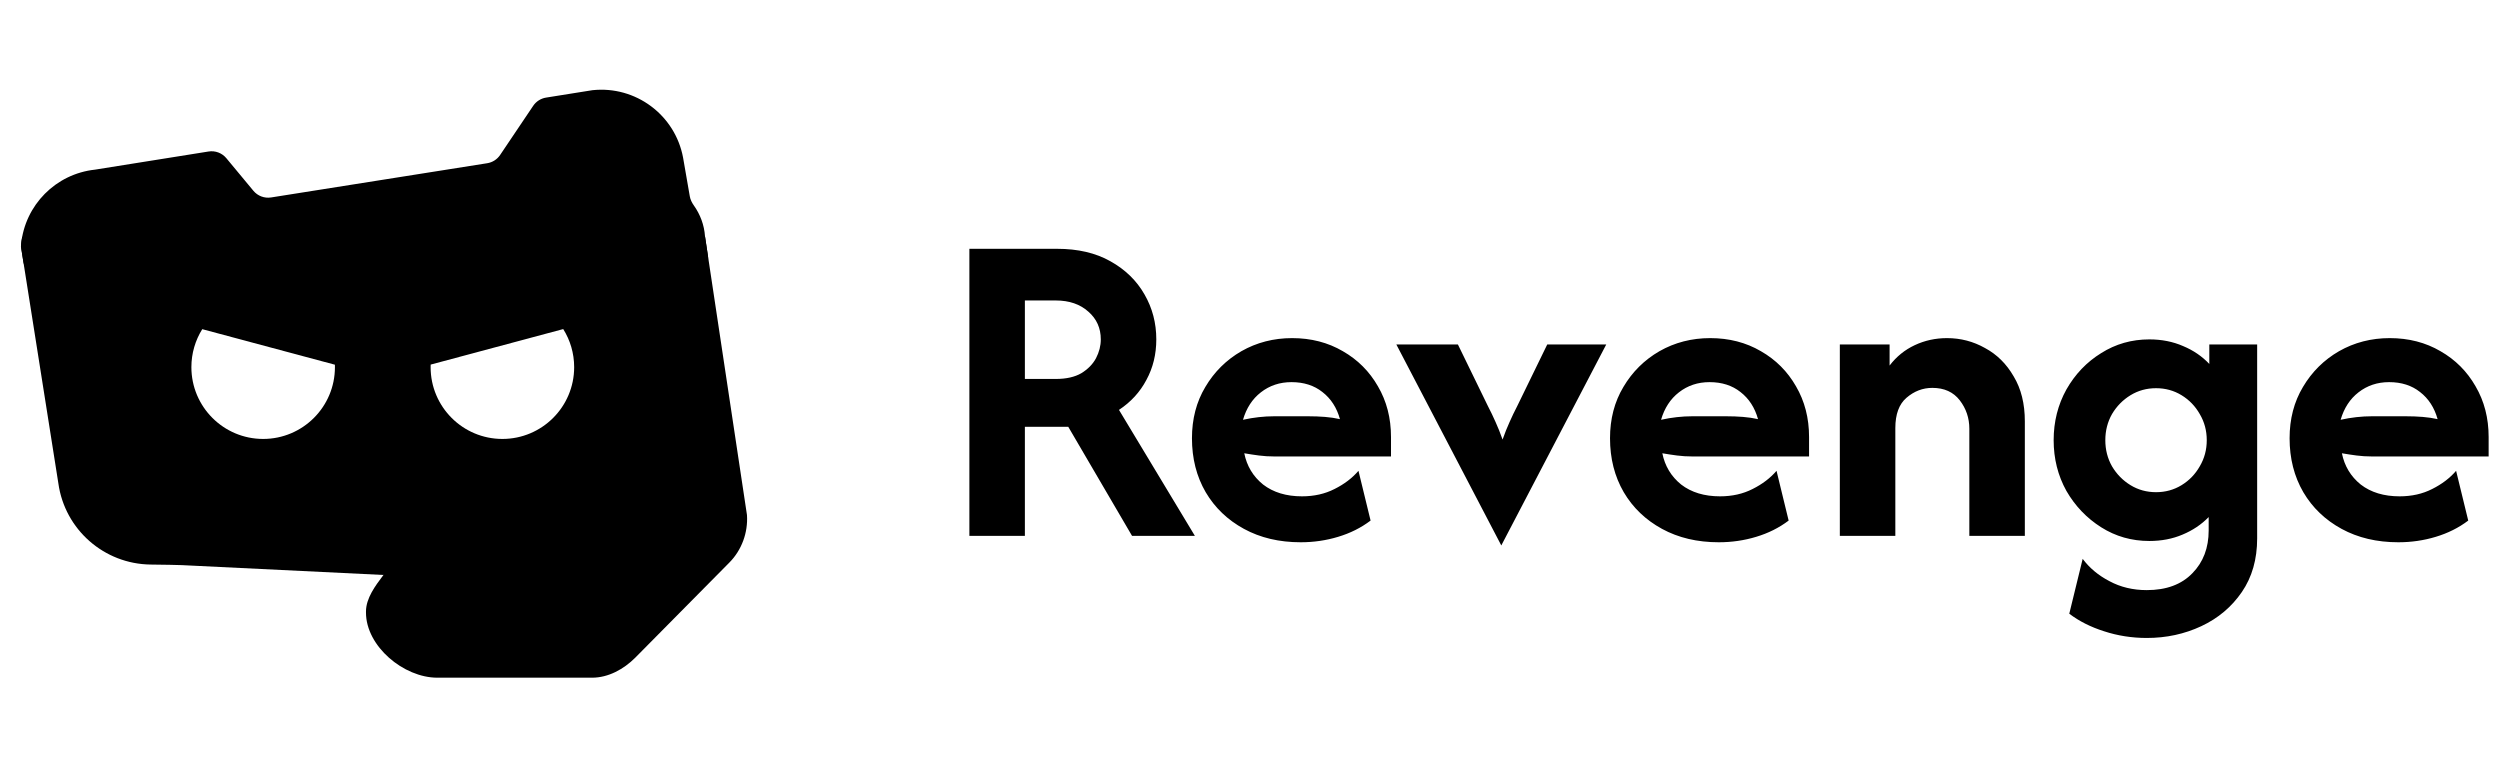
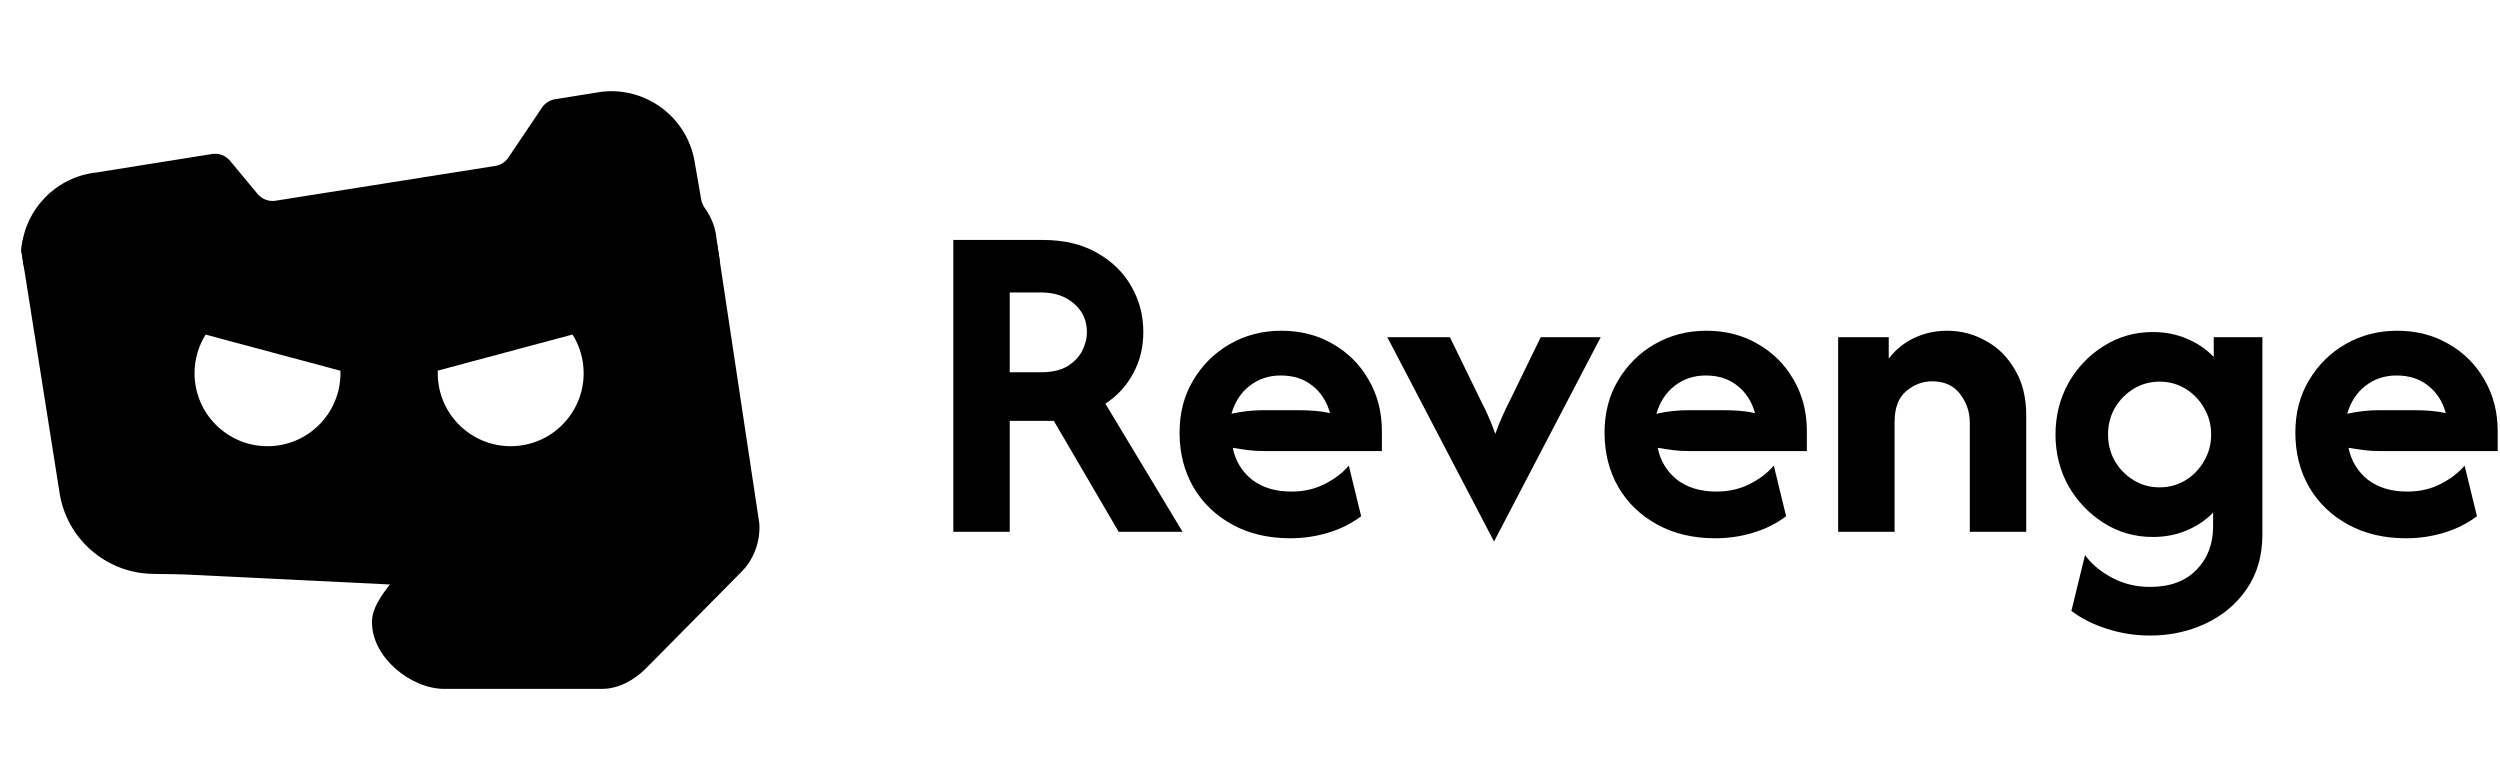
- <svg xmlns="http://www.w3.org/2000/svg" width="1045" height="320" viewBox="0 0 1045 320" fill="none">
+ <svg xmlns="http://www.w3.org/2000/svg" width="1028" height="320" viewBox="0 0 1028 320" fill="none">
  <path fill-rule="evenodd" clip-rule="evenodd" d="M9.27 99H294.723L312.234 215.273C312.723 222.597 310.021 229.993 304.839 235.184L265.514 274.935C260.741 279.717 254.27 283.273 247.514 283.273H182.786C168.723 283.273 152.981 270.126 152.981 256.073V255.61C152.981 250.056 156.895 244.851 160.088 240.605L160.088 240.605L160.288 240.339L75.994 236.224C73.994 236.135 69.008 236.055 62.99 235.984C43.523 235.762 27.114 221.37 24.403 202.09L8.75 103.006C8.847 101.648 9.022 100.311 9.27 99ZM84.546 137.592L139.983 152.446C139.994 152.788 140 153.132 140 153.477C140 170.045 126.568 183.477 110 183.477C93.431 183.477 80 170.045 80 153.477C80 147.643 81.665 142.198 84.546 137.592ZM180.019 152.4L235.429 137.553C238.325 142.168 240 147.627 240 153.477C240 170.045 226.568 183.477 210 183.477C193.431 183.477 180 170.045 180 153.477C180 153.116 180.006 152.757 180.019 152.4Z" fill="black" />
  <path fill-rule="evenodd" clip-rule="evenodd" d="M288.328 82.026C288.569 83.419 289.198 84.707 290.018 85.859C292.71 89.642 294.372 94.078 294.688 98.766L295.899 106.809C296.628 111.647 292.881 116 287.988 116H17.638C13.702 116 10.35 113.136 9.736 109.248L8.893 103.911C8.798 103.31 8.768 102.697 8.827 102.091C10.427 85.735 23.304 72.671 39.728 70.908L87.186 63.328C89.977 62.882 92.797 63.943 94.603 66.118L105.915 79.743C107.719 81.915 110.533 82.976 113.322 82.534L203.656 68.227C205.851 67.879 207.802 66.635 209.042 64.791L222.878 44.23C224.116 42.389 226.063 41.146 228.253 40.796L247.639 37.699C265.683 35.77 282.181 48.037 285.523 65.868L288.328 82.026Z" fill="black" />
-   <path d="M405.2 224V104H441.867C450.578 104 458 105.733 464.133 109.2C470.356 112.667 475.111 117.289 478.4 123.067C481.689 128.756 483.333 135.022 483.333 141.867C483.333 148.089 481.956 153.733 479.2 158.8C476.533 163.867 472.711 168.044 467.733 171.333L499.467 224H473.2L446.533 178.4H428.4V224H405.2ZM428.4 158.4H441.333C445.689 158.4 449.244 157.6 452 156C454.756 154.311 456.8 152.222 458.133 149.733C459.467 147.156 460.133 144.533 460.133 141.867C460.133 137.156 458.4 133.289 454.933 130.267C451.467 127.156 446.933 125.6 441.333 125.6H428.4V158.4ZM543.704 226.667C534.726 226.667 526.815 224.8 519.971 221.067C513.126 217.333 507.793 212.222 503.971 205.733C500.149 199.156 498.238 191.644 498.238 183.2C498.238 175.111 500.104 167.956 503.838 161.733C507.571 155.422 512.593 150.444 518.904 146.8C525.304 143.156 532.371 141.333 540.104 141.333C548.015 141.333 555.082 143.156 561.304 146.8C567.526 150.356 572.415 155.244 575.971 161.467C579.615 167.689 581.438 174.756 581.438 182.667V190.8H532.637C530.415 190.8 528.282 190.667 526.238 190.4C524.193 190.133 522.149 189.822 520.104 189.467C521.171 194.8 523.793 199.156 527.971 202.533C532.238 205.822 537.66 207.467 544.238 207.467C549.304 207.467 553.838 206.444 557.838 204.4C561.926 202.356 565.26 199.822 567.838 196.8L572.904 217.6C568.904 220.622 564.371 222.889 559.304 224.4C554.326 225.911 549.126 226.667 543.704 226.667ZM519.571 175.467C524.015 174.489 528.371 174 532.637 174H546.771C549.26 174 551.615 174.089 553.837 174.267C556.06 174.444 558.149 174.756 560.104 175.2C558.771 170.4 556.326 166.622 552.771 163.867C549.304 161.111 544.993 159.733 539.838 159.733C534.949 159.733 530.682 161.156 527.037 164C523.482 166.756 520.993 170.578 519.571 175.467ZM627.542 228L583.675 144H609.408L621.942 169.733C623.097 171.956 624.164 174.178 625.142 176.4C626.119 178.533 627.097 180.978 628.075 183.733C629.053 180.978 630.031 178.533 631.008 176.4C631.986 174.178 633.053 171.956 634.208 169.733L646.742 144H671.408L627.542 228ZM718.454 226.667C709.476 226.667 701.565 224.8 694.721 221.067C687.876 217.333 682.543 212.222 678.721 205.733C674.899 199.156 672.988 191.644 672.988 183.2C672.988 175.111 674.854 167.956 678.588 161.733C682.321 155.422 687.343 150.444 693.654 146.8C700.054 143.156 707.121 141.333 714.854 141.333C722.765 141.333 729.832 143.156 736.054 146.8C742.276 150.356 747.165 155.244 750.721 161.467C754.365 167.689 756.188 174.756 756.188 182.667V190.8H707.387C705.165 190.8 703.032 190.667 700.988 190.4C698.943 190.133 696.899 189.822 694.854 189.467C695.921 194.8 698.543 199.156 702.721 202.533C706.988 205.822 712.41 207.467 718.988 207.467C724.054 207.467 728.588 206.444 732.588 204.4C736.676 202.356 740.01 199.822 742.588 196.8L747.654 217.6C743.654 220.622 739.121 222.889 734.054 224.4C729.076 225.911 723.876 226.667 718.454 226.667ZM694.321 175.467C698.765 174.489 703.121 174 707.387 174H721.521C724.01 174 726.365 174.089 728.587 174.267C730.81 174.444 732.899 174.756 734.854 175.2C733.521 170.4 731.076 166.622 727.521 163.867C724.054 161.111 719.743 159.733 714.588 159.733C709.699 159.733 705.432 161.156 701.787 164C698.232 166.756 695.743 170.578 694.321 175.467ZM769.05 224V144H789.85V152.8C792.694 149.067 796.206 146.222 800.383 144.267C804.561 142.311 809.05 141.333 813.85 141.333C819.539 141.333 824.828 142.711 829.717 145.467C834.694 148.133 838.694 152.089 841.717 157.333C844.828 162.489 846.383 168.756 846.383 176.133V224H823.183V179.2C823.183 174.756 821.85 170.8 819.183 167.333C816.517 163.867 812.694 162.133 807.717 162.133C803.717 162.133 800.117 163.511 796.917 166.267C793.806 168.933 792.25 173.156 792.25 178.933V224H769.05ZM897.358 266.667C891.136 266.667 885.181 265.733 879.492 263.867C873.892 262.089 869.047 259.644 864.958 256.533L870.558 233.6C873.403 237.422 877.136 240.533 881.758 242.933C886.381 245.422 891.581 246.667 897.358 246.667C905.536 246.667 911.892 244.311 916.425 239.6C920.958 234.978 923.225 229.022 923.225 221.733V216.133C920.203 219.244 916.558 221.689 912.292 223.467C908.114 225.244 903.492 226.133 898.425 226.133C891.047 226.133 884.336 224.222 878.292 220.4C872.247 216.578 867.403 211.511 863.758 205.2C860.203 198.8 858.425 191.733 858.425 184C858.425 176.267 860.203 169.2 863.758 162.8C867.403 156.4 872.247 151.333 878.292 147.6C884.336 143.778 891.047 141.867 898.425 141.867C903.581 141.867 908.292 142.8 912.558 144.667C916.825 146.444 920.469 148.933 923.492 152.133V144H943.492V225.067C943.492 233.778 941.358 241.244 937.092 247.467C932.825 253.689 927.181 258.444 920.158 261.733C913.136 265.022 905.536 266.667 897.358 266.667ZM901.225 205.733C905.136 205.733 908.692 204.756 911.892 202.8C915.092 200.844 917.625 198.222 919.492 194.933C921.447 191.644 922.425 188 922.425 184C922.425 180 921.447 176.356 919.492 173.067C917.625 169.778 915.092 167.156 911.892 165.2C908.692 163.244 905.136 162.267 901.225 162.267C897.314 162.267 893.758 163.244 890.558 165.2C887.358 167.156 884.781 169.778 882.825 173.067C880.958 176.356 880.025 180 880.025 184C880.025 188 880.958 191.644 882.825 194.933C884.781 198.222 887.358 200.844 890.558 202.8C893.758 204.756 897.314 205.733 901.225 205.733ZM1002.52 226.667C993.539 226.667 985.628 224.8 978.783 221.067C971.939 217.333 966.606 212.222 962.783 205.733C958.961 199.156 957.05 191.644 957.05 183.2C957.05 175.111 958.917 167.956 962.65 161.733C966.383 155.422 971.406 150.444 977.717 146.8C984.117 143.156 991.183 141.333 998.917 141.333C1006.83 141.333 1013.89 143.156 1020.12 146.8C1026.34 150.356 1031.23 155.244 1034.78 161.467C1038.43 167.689 1040.25 174.756 1040.25 182.667V190.8H991.45C989.228 190.8 987.094 190.667 985.05 190.4C983.006 190.133 980.961 189.822 978.917 189.467C979.983 194.8 982.606 199.156 986.783 202.533C991.05 205.822 996.472 207.467 1003.05 207.467C1008.12 207.467 1012.65 206.444 1016.65 204.4C1020.74 202.356 1024.07 199.822 1026.65 196.8L1031.72 217.6C1027.72 220.622 1023.18 222.889 1018.12 224.4C1013.14 225.911 1007.94 226.667 1002.52 226.667ZM978.383 175.467C982.828 174.489 987.183 174 991.45 174H1005.58C1008.07 174 1010.43 174.089 1012.65 174.267C1014.87 174.444 1016.96 174.756 1018.92 175.2C1017.58 170.4 1015.14 166.622 1011.58 163.867C1008.12 161.111 1003.81 159.733 998.65 159.733C993.761 159.733 989.494 161.156 985.85 164C982.294 166.756 979.806 170.578 978.383 175.467Z" fill="black" />
+   <path d="M392 218.667V98.667H428.667C437.378 98.667 444.8 100.4 450.933 103.867C457.156 107.333 461.911 111.956 465.2 117.733C468.489 123.422 470.133 129.689 470.133 136.533C470.133 142.756 468.756 148.4 466 153.467C463.333 158.533 459.511 162.711 454.533 166L486.267 218.667H460L433.333 173.067H415.2V218.667H392ZM415.2 153.067H428.133C432.489 153.067 436.044 152.267 438.8 150.667C441.556 148.978 443.6 146.889 444.933 144.4C446.267 141.822 446.933 139.2 446.933 136.533C446.933 131.822 445.2 127.956 441.733 124.933C438.267 121.822 433.733 120.267 428.133 120.267H415.2V153.067Z" fill="black" />
+   <path d="M530.504 221.333C521.526 221.333 513.615 219.467 506.771 215.733C499.926 212 494.593 206.889 490.771 200.4C486.949 193.822 485.037 186.311 485.037 177.867C485.037 169.778 486.904 162.622 490.637 156.4C494.371 150.089 499.393 145.111 505.704 141.467C512.104 137.822 519.171 136 526.904 136C534.815 136 541.882 137.822 548.104 141.467C554.326 145.022 559.215 149.911 562.771 156.133C566.415 162.356 568.238 169.422 568.238 177.333V185.467H519.438C517.215 185.467 515.082 185.333 513.037 185.067C510.993 184.8 508.949 184.489 506.904 184.133C507.971 189.467 510.593 193.822 514.771 197.2C519.038 200.489 524.46 202.133 531.038 202.133C536.104 202.133 540.637 201.111 544.637 199.067C548.726 197.022 552.06 194.489 554.637 191.467L559.704 212.267C555.704 215.289 551.171 217.556 546.104 219.067C541.126 220.578 535.926 221.333 530.504 221.333ZM506.371 170.133C510.815 169.156 515.171 168.667 519.438 168.667H533.571C536.06 168.667 538.415 168.756 540.637 168.933C542.86 169.111 544.949 169.422 546.904 169.867C545.571 165.067 543.126 161.289 539.571 158.533C536.104 155.778 531.793 154.4 526.637 154.4C521.749 154.4 517.482 155.822 513.838 158.667C510.282 161.422 507.793 165.245 506.371 170.133Z" fill="black" />
+   <path d="M614.342 222.667L570.475 138.667H596.208L608.742 164.4C609.897 166.622 610.964 168.845 611.942 171.067C612.919 173.2 613.897 175.645 614.875 178.4C615.853 175.645 616.831 173.2 617.808 171.067C618.786 168.845 619.853 166.622 621.008 164.4L633.542 138.667H658.208L614.342 222.667Z" fill="black" />
+   <path d="M705.254 221.333C696.276 221.333 688.365 219.467 681.521 215.733C674.676 212 669.343 206.889 665.521 200.4C661.699 193.822 659.788 186.311 659.788 177.867C659.788 169.778 661.654 162.622 665.388 156.4C669.121 150.089 674.143 145.111 680.454 141.467C686.854 137.822 693.921 136 701.654 136C709.565 136 716.632 137.822 722.854 141.467C729.076 145.022 733.965 149.911 737.521 156.133C741.165 162.356 742.987 169.422 742.987 177.333V185.467H694.188C691.965 185.467 689.832 185.333 687.788 185.067C685.743 184.8 683.699 184.489 681.654 184.133C682.721 189.467 685.343 193.822 689.521 197.2C693.788 200.489 699.21 202.133 705.788 202.133C710.854 202.133 715.388 201.111 719.388 199.067C723.476 197.022 726.81 194.489 729.388 191.467L734.454 212.267C730.454 215.289 725.921 217.556 720.854 219.067C715.876 220.578 710.676 221.333 705.254 221.333ZM681.121 170.133C685.565 169.156 689.921 168.667 694.188 168.667H708.321C710.81 168.667 713.165 168.756 715.388 168.933C717.61 169.111 719.699 169.422 721.654 169.867C720.321 165.067 717.876 161.289 714.321 158.533C710.854 155.778 706.543 154.4 701.388 154.4C696.499 154.4 692.232 155.822 688.587 158.667C685.032 161.422 682.543 165.245 681.121 170.133Z" fill="black" />
+   <path d="M755.85 218.667V138.667H776.65V147.467C779.494 143.733 783.006 140.889 787.183 138.933C791.361 136.978 795.85 136 800.65 136C806.339 136 811.628 137.378 816.517 140.133C821.494 142.8 825.494 146.756 828.517 152C831.628 157.156 833.183 163.422 833.183 170.8V218.667H809.983V173.867C809.983 169.422 808.65 165.467 805.983 162C803.317 158.533 799.494 156.8 794.517 156.8C790.517 156.8 786.917 158.178 783.717 160.933C780.606 163.6 779.05 167.822 779.05 173.6V218.667H755.85Z" fill="black" />
+   <path d="M884.158 261.333C877.936 261.333 871.981 260.4 866.292 258.533C860.692 256.756 855.847 254.311 851.758 251.2L857.358 228.267C860.203 232.089 863.936 235.2 868.558 237.6C873.181 240.089 878.381 241.333 884.158 241.333C892.336 241.333 898.692 238.978 903.225 234.267C907.758 229.645 910.025 223.689 910.025 216.4V210.8C907.003 213.911 903.358 216.356 899.092 218.133C894.914 219.911 890.292 220.8 885.225 220.8C877.847 220.8 871.136 218.889 865.092 215.067C859.047 211.245 854.203 206.178 850.558 199.867C847.003 193.467 845.225 186.4 845.225 178.667C845.225 170.933 847.003 163.867 850.558 157.467C854.203 151.067 859.047 146 865.092 142.267C871.136 138.445 877.847 136.533 885.225 136.533C890.381 136.533 895.092 137.467 899.358 139.333C903.625 141.111 907.269 143.6 910.292 146.8V138.667H930.292V219.733C930.292 228.445 928.158 235.911 923.892 242.133C919.625 248.356 913.981 253.111 906.958 256.4C899.936 259.689 892.336 261.333 884.158 261.333ZM888.025 200.4C891.936 200.4 895.492 199.422 898.692 197.467C901.892 195.511 904.425 192.889 906.292 189.6C908.247 186.311 909.225 182.667 909.225 178.667C909.225 174.667 908.247 171.022 906.292 167.733C904.425 164.445 901.892 161.822 898.692 159.867C895.492 157.911 891.936 156.933 888.025 156.933C884.114 156.933 880.558 157.911 877.358 159.867C874.158 161.822 871.581 164.445 869.625 167.733C867.758 171.022 866.825 174.667 866.825 178.667C866.825 182.667 867.758 186.311 869.625 189.6C871.581 192.889 874.158 195.511 877.358 197.467C880.558 199.422 884.114 200.4 888.025 200.4Z" fill="black" />
+   <path d="M989.317 221.333C980.339 221.333 972.428 219.467 965.583 215.733C958.739 212 953.406 206.889 949.583 200.4C945.761 193.822 943.85 186.311 943.85 177.867C943.85 169.778 945.717 162.622 949.45 156.4C953.183 150.089 958.206 145.111 964.517 141.467C970.917 137.822 977.983 136 985.717 136C993.628 136 1000.69 137.822 1006.92 141.467C1013.14 145.022 1018.03 149.911 1021.58 156.133C1025.23 162.356 1027.05 169.422 1027.05 177.333V185.467H978.25C976.028 185.467 973.894 185.333 971.85 185.067C969.806 184.8 967.761 184.489 965.717 184.133C966.783 189.467 969.406 193.822 973.583 197.2C977.85 200.489 983.272 202.133 989.85 202.133C994.917 202.133 999.45 201.111 1003.45 199.067C1007.54 197.022 1010.87 194.489 1013.45 191.467L1018.52 212.267C1014.52 215.289 1009.98 217.556 1004.92 219.067C999.939 220.578 994.739 221.333 989.317 221.333ZM965.183 170.133C969.628 169.156 973.983 168.667 978.25 168.667H992.383C994.872 168.667 997.228 168.756 999.45 168.933C1001.67 169.111 1003.76 169.422 1005.72 169.867C1004.38 165.067 1001.94 161.289 998.383 158.533C994.917 155.778 990.606 154.4 985.45 154.4C980.561 154.4 976.294 155.822 972.65 158.667C969.094 161.422 966.606 165.245 965.183 170.133Z" fill="black" />
</svg>
